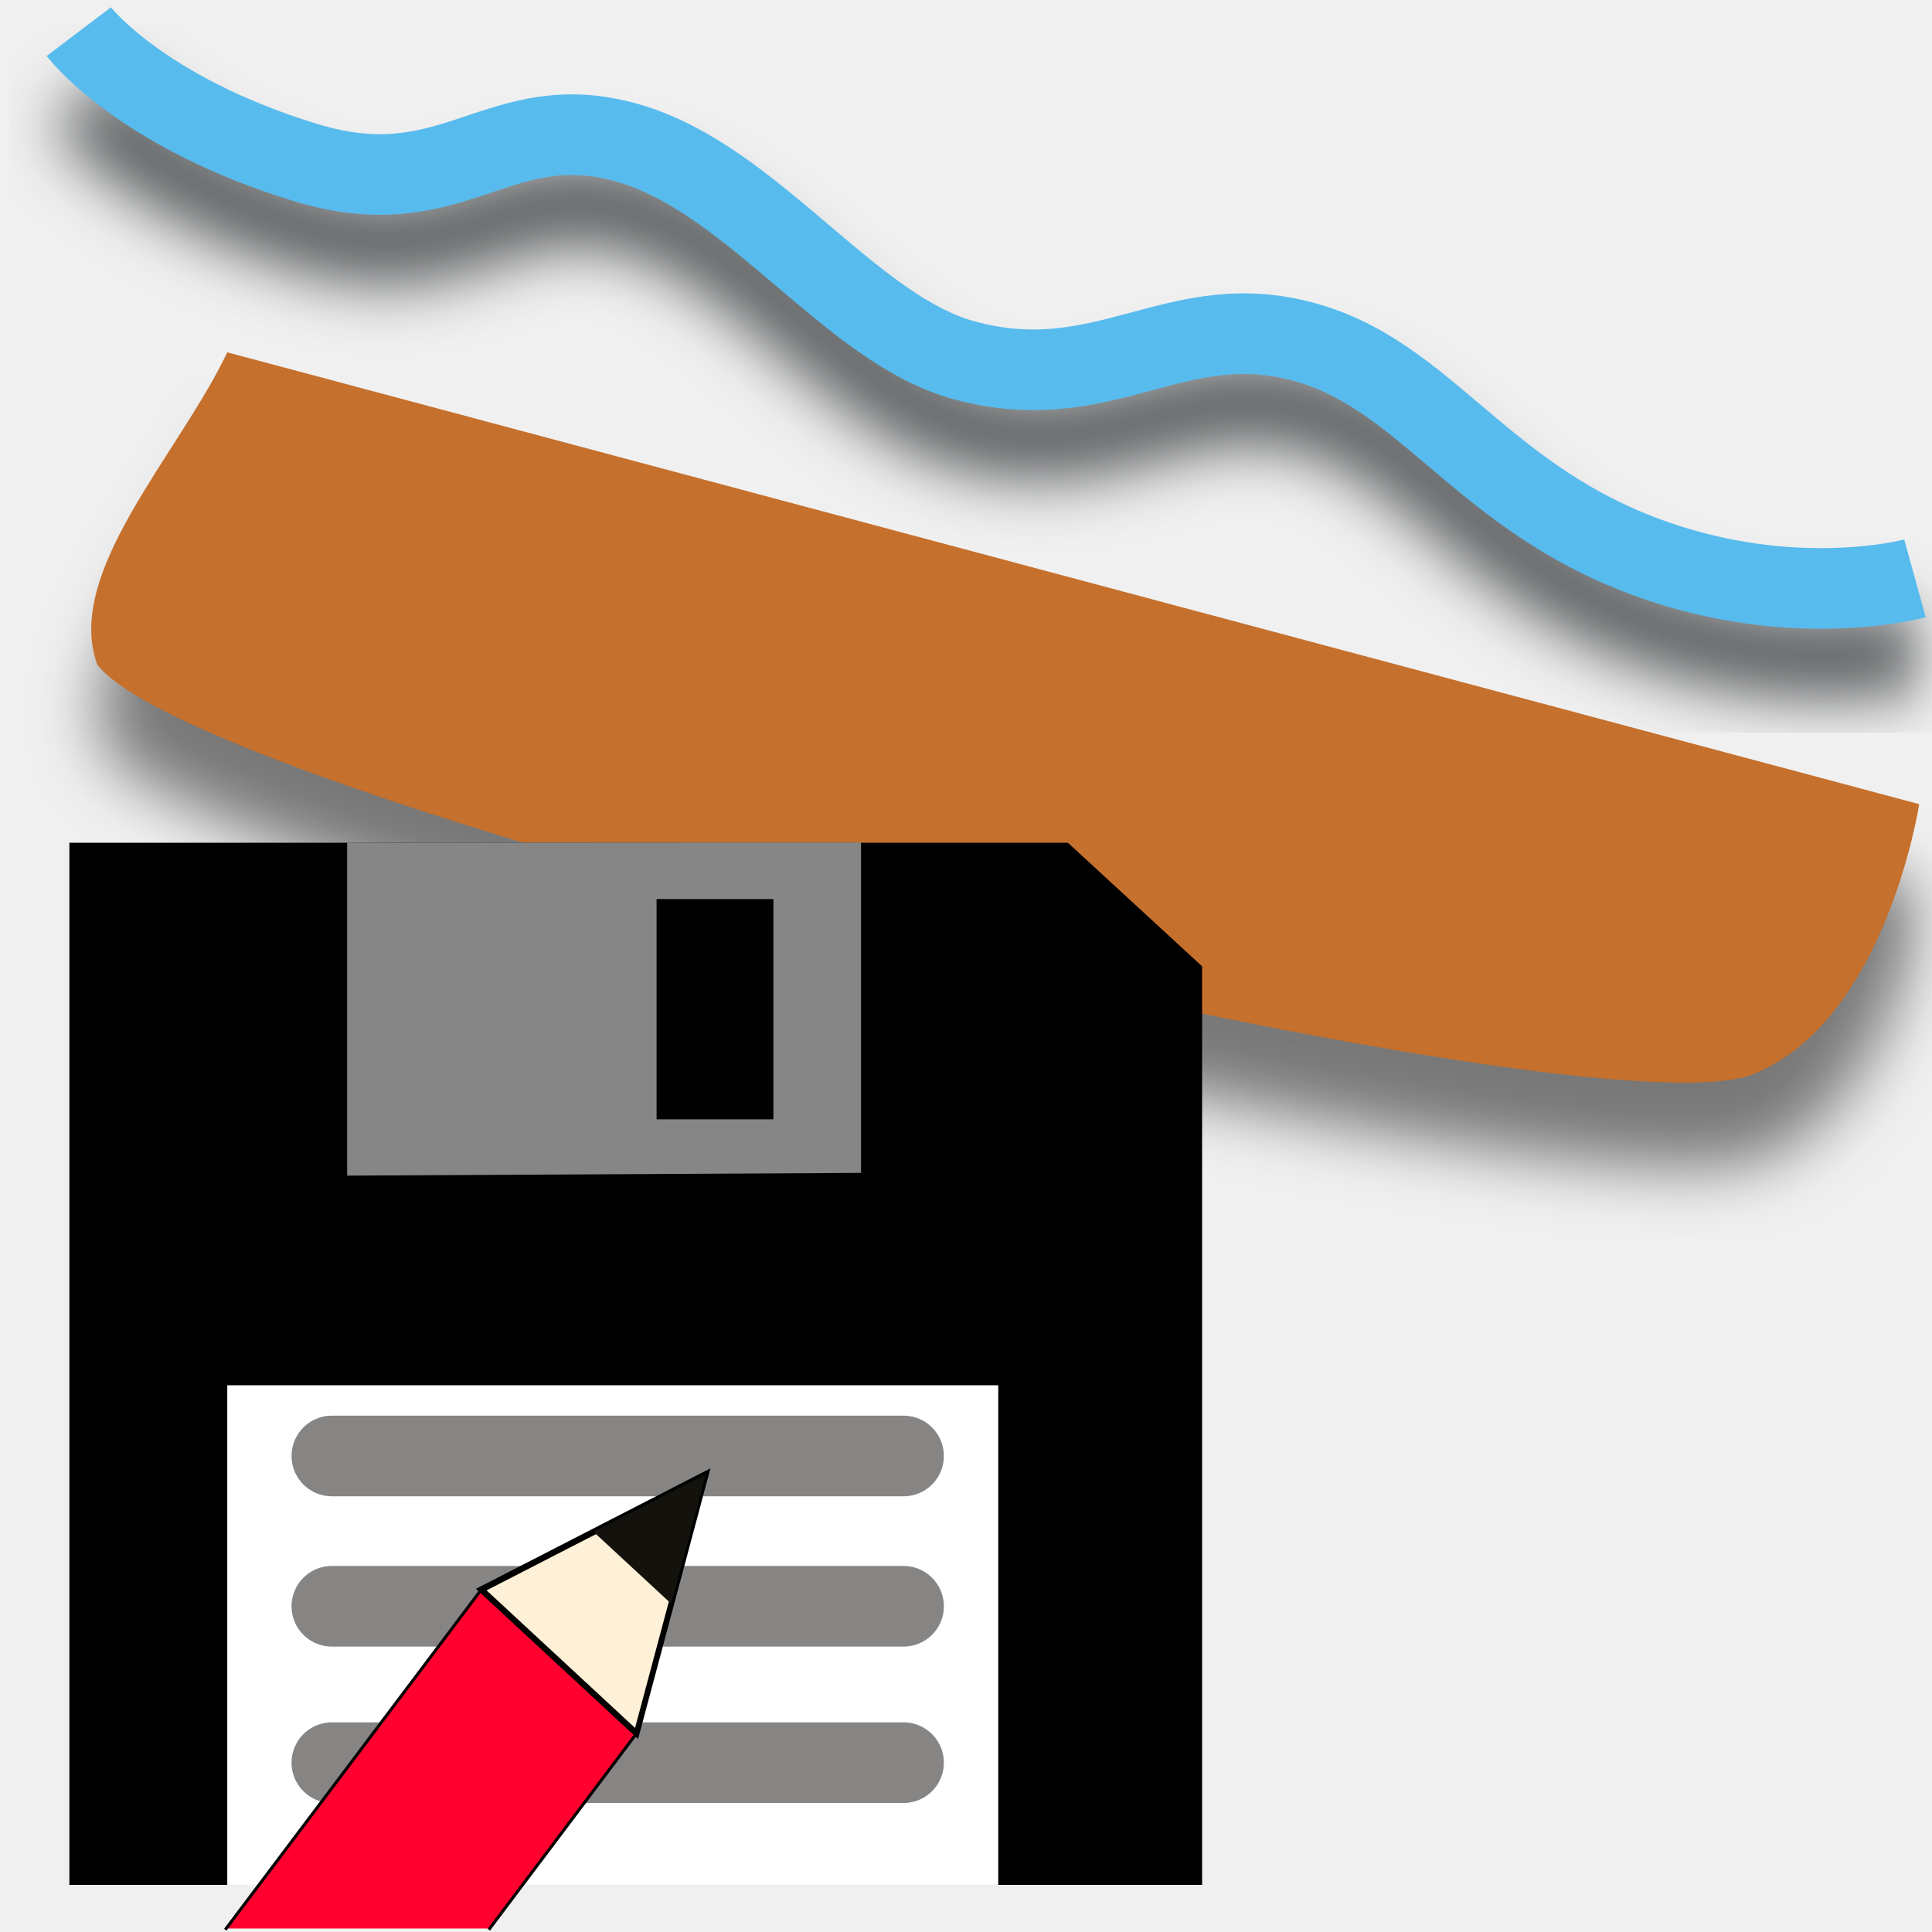
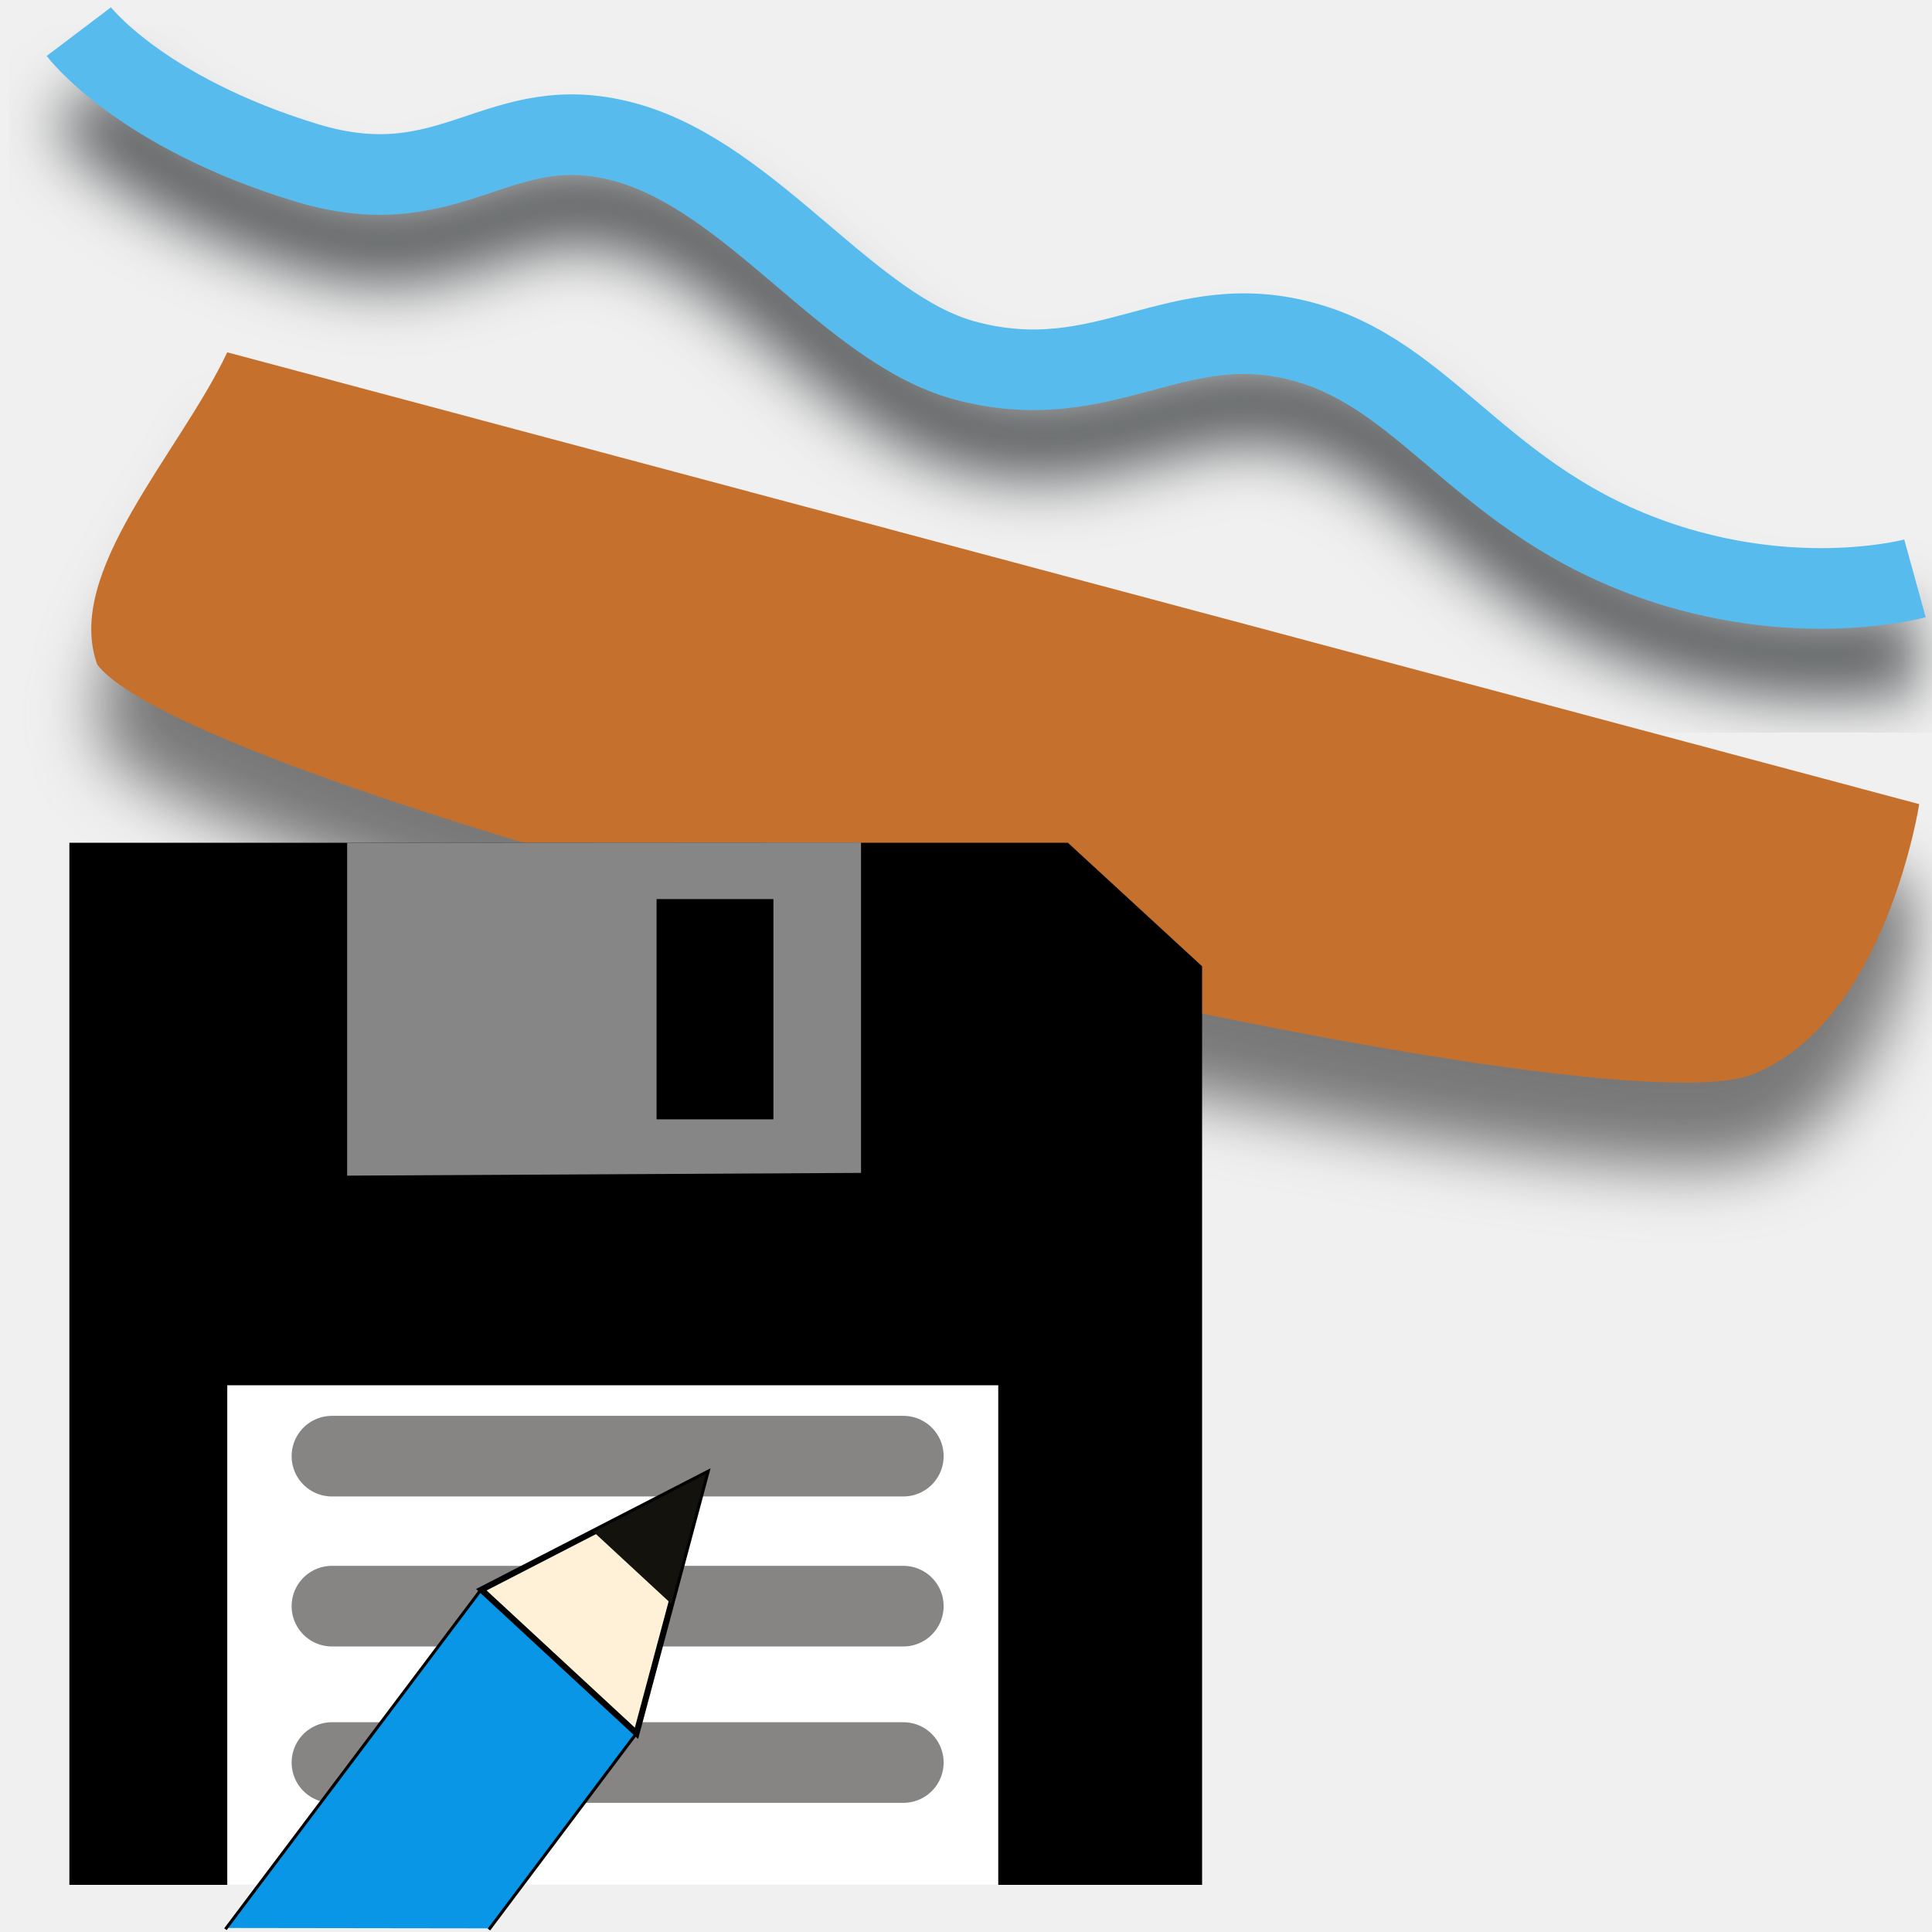
<svg xmlns="http://www.w3.org/2000/svg" xmlns:xlink="http://www.w3.org/1999/xlink" width="24" height="24" viewBox="0 0 6.35 6.35" version="1.1" id="svg8">
  <defs id="defs2">
    <linearGradient id="linearGradient833-6">
      <stop style="stop-color:#6d6d6d;stop-opacity:0.549" offset="0" id="stop829" />
      <stop style="stop-color:#000000;stop-opacity:0.327" offset="1" id="stop831" />
    </linearGradient>
    <radialGradient xlink:href="#linearGradient833-6" id="radialGradient837" cx="3.154" cy="294.481" fx="3.154" fy="294.481" r="3.037" gradientTransform="matrix(0.9998088,0.01955589,-0.01650026,0.8435879,4.841645,45.82765)" gradientUnits="userSpaceOnUse" />
    <filter style="color-interpolation-filters:sRGB" id="filter2570" x="-0.041" width="1.083" y="-0.137" height="1.273">
      <feGaussianBlur stdDeviation="0.104" id="feGaussianBlur2572" />
    </filter>
    <filter style="color-interpolation-filters:sRGB" id="filter4211" x="-0.042" width="1.084" y="-0.105" height="1.21">
      <feGaussianBlur stdDeviation="0.105" id="feGaussianBlur4213" />
    </filter>
  </defs>
  <g id="layer1" transform="translate(0,-290.65)">
    <path style="fill:#787878;fill-opacity:1;stroke:none;stroke-width:0.265px;stroke-linecap:butt;stroke-linejoin:miter;stroke-opacity:1;filter:url(#filter4211)" d="m 0.773,292.087 5.561,1.485 c 0,0 -0.108,0.702 -0.535,0.883 -0.491,0.236 -5.094,-0.882 -5.453,-1.341 -0.111,-0.303 0.268,-0.692 0.427,-1.027 z" id="path815-5" />
    <path style="fill:none;fill-opacity:1;stroke:#545759;stroke-width:0.265px;stroke-linecap:butt;stroke-linejoin:miter;stroke-opacity:1;filter:url(#filter2570)" d="m 0.279,290.977 c 0,0 0.2,0.264 0.748,0.431 0.487,0.148 0.631,-0.187 1.057,-0.065 0.412,0.119 0.729,0.611 1.104,0.714 0.469,0.128 0.702,-0.185 1.136,-0.055 0.412,0.123 0.591,0.553 1.212,0.737 0.437,0.129 0.778,0.035 0.778,0.035" id="path1620-7" />
    <path style="fill:#c5702d;fill-opacity:1;stroke:none;stroke-width:0.265px;stroke-linecap:butt;stroke-linejoin:miter;stroke-opacity:1" d="m 0.747,291.808 5.561,1.485 c 0,0 -0.108,0.702 -0.535,0.883 -0.491,0.236 -5.094,-0.882 -5.453,-1.341 -0.111,-0.303 0.268,-0.692 0.427,-1.027 z" id="path815" />
    <path style="fill:none;stroke:#58bbed;stroke-width:0.265px;stroke-linecap:butt;stroke-linejoin:miter;stroke-opacity:1" d="m 0.259,290.754 c 0,0 0.2,0.264 0.748,0.431 0.487,0.148 0.631,-0.187 1.057,-0.065 0.412,0.119 0.729,0.611 1.104,0.714 0.469,0.128 0.702,-0.185 1.136,-0.055 0.412,0.123 0.591,0.553 1.212,0.737 0.437,0.129 0.778,0.035 0.778,0.035" id="path1620" />
    <path style="fill:#000000;fill-opacity:1;stroke:#000000;stroke-width:0;stroke-linecap:butt;stroke-linejoin:miter;stroke-miterlimit:4;stroke-dasharray:none;stroke-opacity:1" d="M 0.228,293.42 H 3.51 l 0.441,0.406 v 3.019 H 0.228 Z" id="path2835" />
    <path style="fill:#868686;fill-opacity:1;stroke:#000000;stroke-width:0;stroke-linecap:butt;stroke-linejoin:miter;stroke-miterlimit:4;stroke-dasharray:none;stroke-opacity:1" d="m 1.141,293.42 v 1.094 l 1.689,-0.009 v -1.086 z m 1.017,0.185 h 0.384 v 0.724 H 2.158 Z" id="path2843" />
    <path style="fill:#ffffff;fill-opacity:1;stroke:#000000;stroke-width:0;stroke-linecap:butt;stroke-linejoin:miter;stroke-miterlimit:4;stroke-dasharray:none;stroke-opacity:1" d="m 0.747,296.845 v -1.642 H 3.281 v 1.642 z" id="path2862" />
-     <g id="g2356" transform="translate(-22.06726,-0.1155782)">
-       <path id="path2870-3" d="m 23.158,296.559 h 1.879" style="fill:none;stroke:#878484;stroke-width:0.265;stroke-linecap:round;stroke-linejoin:miter;stroke-miterlimit:4;stroke-dasharray:none;stroke-opacity:1" />
-       <path id="path2872-6" d="m 23.158,296.045 h 1.879" style="fill:none;stroke:#878484;stroke-width:0.265;stroke-linecap:round;stroke-linejoin:miter;stroke-miterlimit:4;stroke-dasharray:none;stroke-opacity:1" />
-       <path id="path2874-7" d="m 23.158,295.551 h 1.879" style="fill:none;stroke:#878484;stroke-width:0.265;stroke-linecap:round;stroke-linejoin:miter;stroke-miterlimit:4;stroke-dasharray:none;stroke-opacity:1" />
-       <g style="stroke-width:2.016" transform="matrix(0.4708813,0,0,0.5225716,21.92894,142.0855)" id="g1451">
-         <path style="opacity:1;fill:#ff002f;fill-opacity:1;fill-rule:nonzero;stroke:#000000;stroke-width:0.076;stroke-linecap:square;stroke-linejoin:miter;stroke-miterlimit:0;stroke-dasharray:none;stroke-dashoffset:0;stroke-opacity:1;paint-order:fill markers stroke" d="m 14.03,30.66 3.84,-4.597 c 0.018,-0.022 0.011,-0.057 -0.016,-0.079 v 0 L 13.854,22.646 c -0.027,-0.022 -0.063,-0.023 -0.081,-0.001 l -6.696,8.015" id="path3028" transform="matrix(0.2645833,0,0,0.2645833,0,288.5333)" />
-         <path style="fill:#fff1d7;fill-opacity:1;stroke:#000000;stroke-width:0.04;stroke-linecap:butt;stroke-linejoin:miter;stroke-miterlimit:4;stroke-dasharray:none;stroke-opacity:1" d="m 4.737,295.419 0.484,-1.631 -1.568,0.726 z" id="path871" />
-         <path style="fill:#14120d;fill-opacity:1;stroke:none;stroke-width:0.533px;stroke-linecap:butt;stroke-linejoin:miter;stroke-opacity:1" d="m 4.979,294.603 -0.542,-0.452 0.784,-0.363 z" id="path873" />
-       </g>
-     </g>
+     <path style="fill:none;stroke:#878484;stroke-width:0.265;stroke-linecap:round;stroke-linejoin:miter;stroke-miterlimit:4;stroke-dasharray:none;stroke-opacity:1" d="M 1.091,296.443 H 2.969" id="path2870-3" />
+     <path style="fill:none;stroke:#878484;stroke-width:0.265;stroke-linecap:round;stroke-linejoin:miter;stroke-miterlimit:4;stroke-dasharray:none;stroke-opacity:1" d="M 1.091,295.929 H 2.969" id="path2872-6" />
+     <path style="fill:none;stroke:#878484;stroke-width:0.265;stroke-linecap:round;stroke-linejoin:miter;stroke-miterlimit:4;stroke-dasharray:none;stroke-opacity:1" d="M 1.091,295.436 H 2.969" id="path2874-7" />
+     <path style="opacity:1;fill:#0996e6;fill-opacity:1;fill-rule:nonzero;stroke:#000000;stroke-width:0.01;stroke-linecap:square;stroke-linejoin:miter;stroke-miterlimit:0;stroke-dasharray:none;stroke-dashoffset:0;stroke-opacity:1;paint-order:fill markers stroke" d="m 1.61,296.988 0.478,-0.636 c 0.002,-0.003 0.001,-0.008 -0.002,-0.011 v 0 l -0.498,-0.462 c -0.003,-0.003 -0.008,-0.003 -0.01,-2e-4 l -0.834,1.108" id="path3028" />
+     <path style="fill:#fff1d7;fill-opacity:1;stroke:#000000;stroke-width:0.02;stroke-linecap:butt;stroke-linejoin:miter;stroke-miterlimit:4;stroke-dasharray:none;stroke-opacity:1" d="m 2.092,296.347 0.228,-0.852 -0.738,0.38 z" id="path871" />
+     <path style="fill:#14120d;fill-opacity:1;stroke:none;stroke-width:0.265px;stroke-linecap:butt;stroke-linejoin:miter;stroke-opacity:1" d="m 2.206,295.921 -0.255,-0.236 0.369,-0.19 z" id="path873" />
  </g>
</svg>
